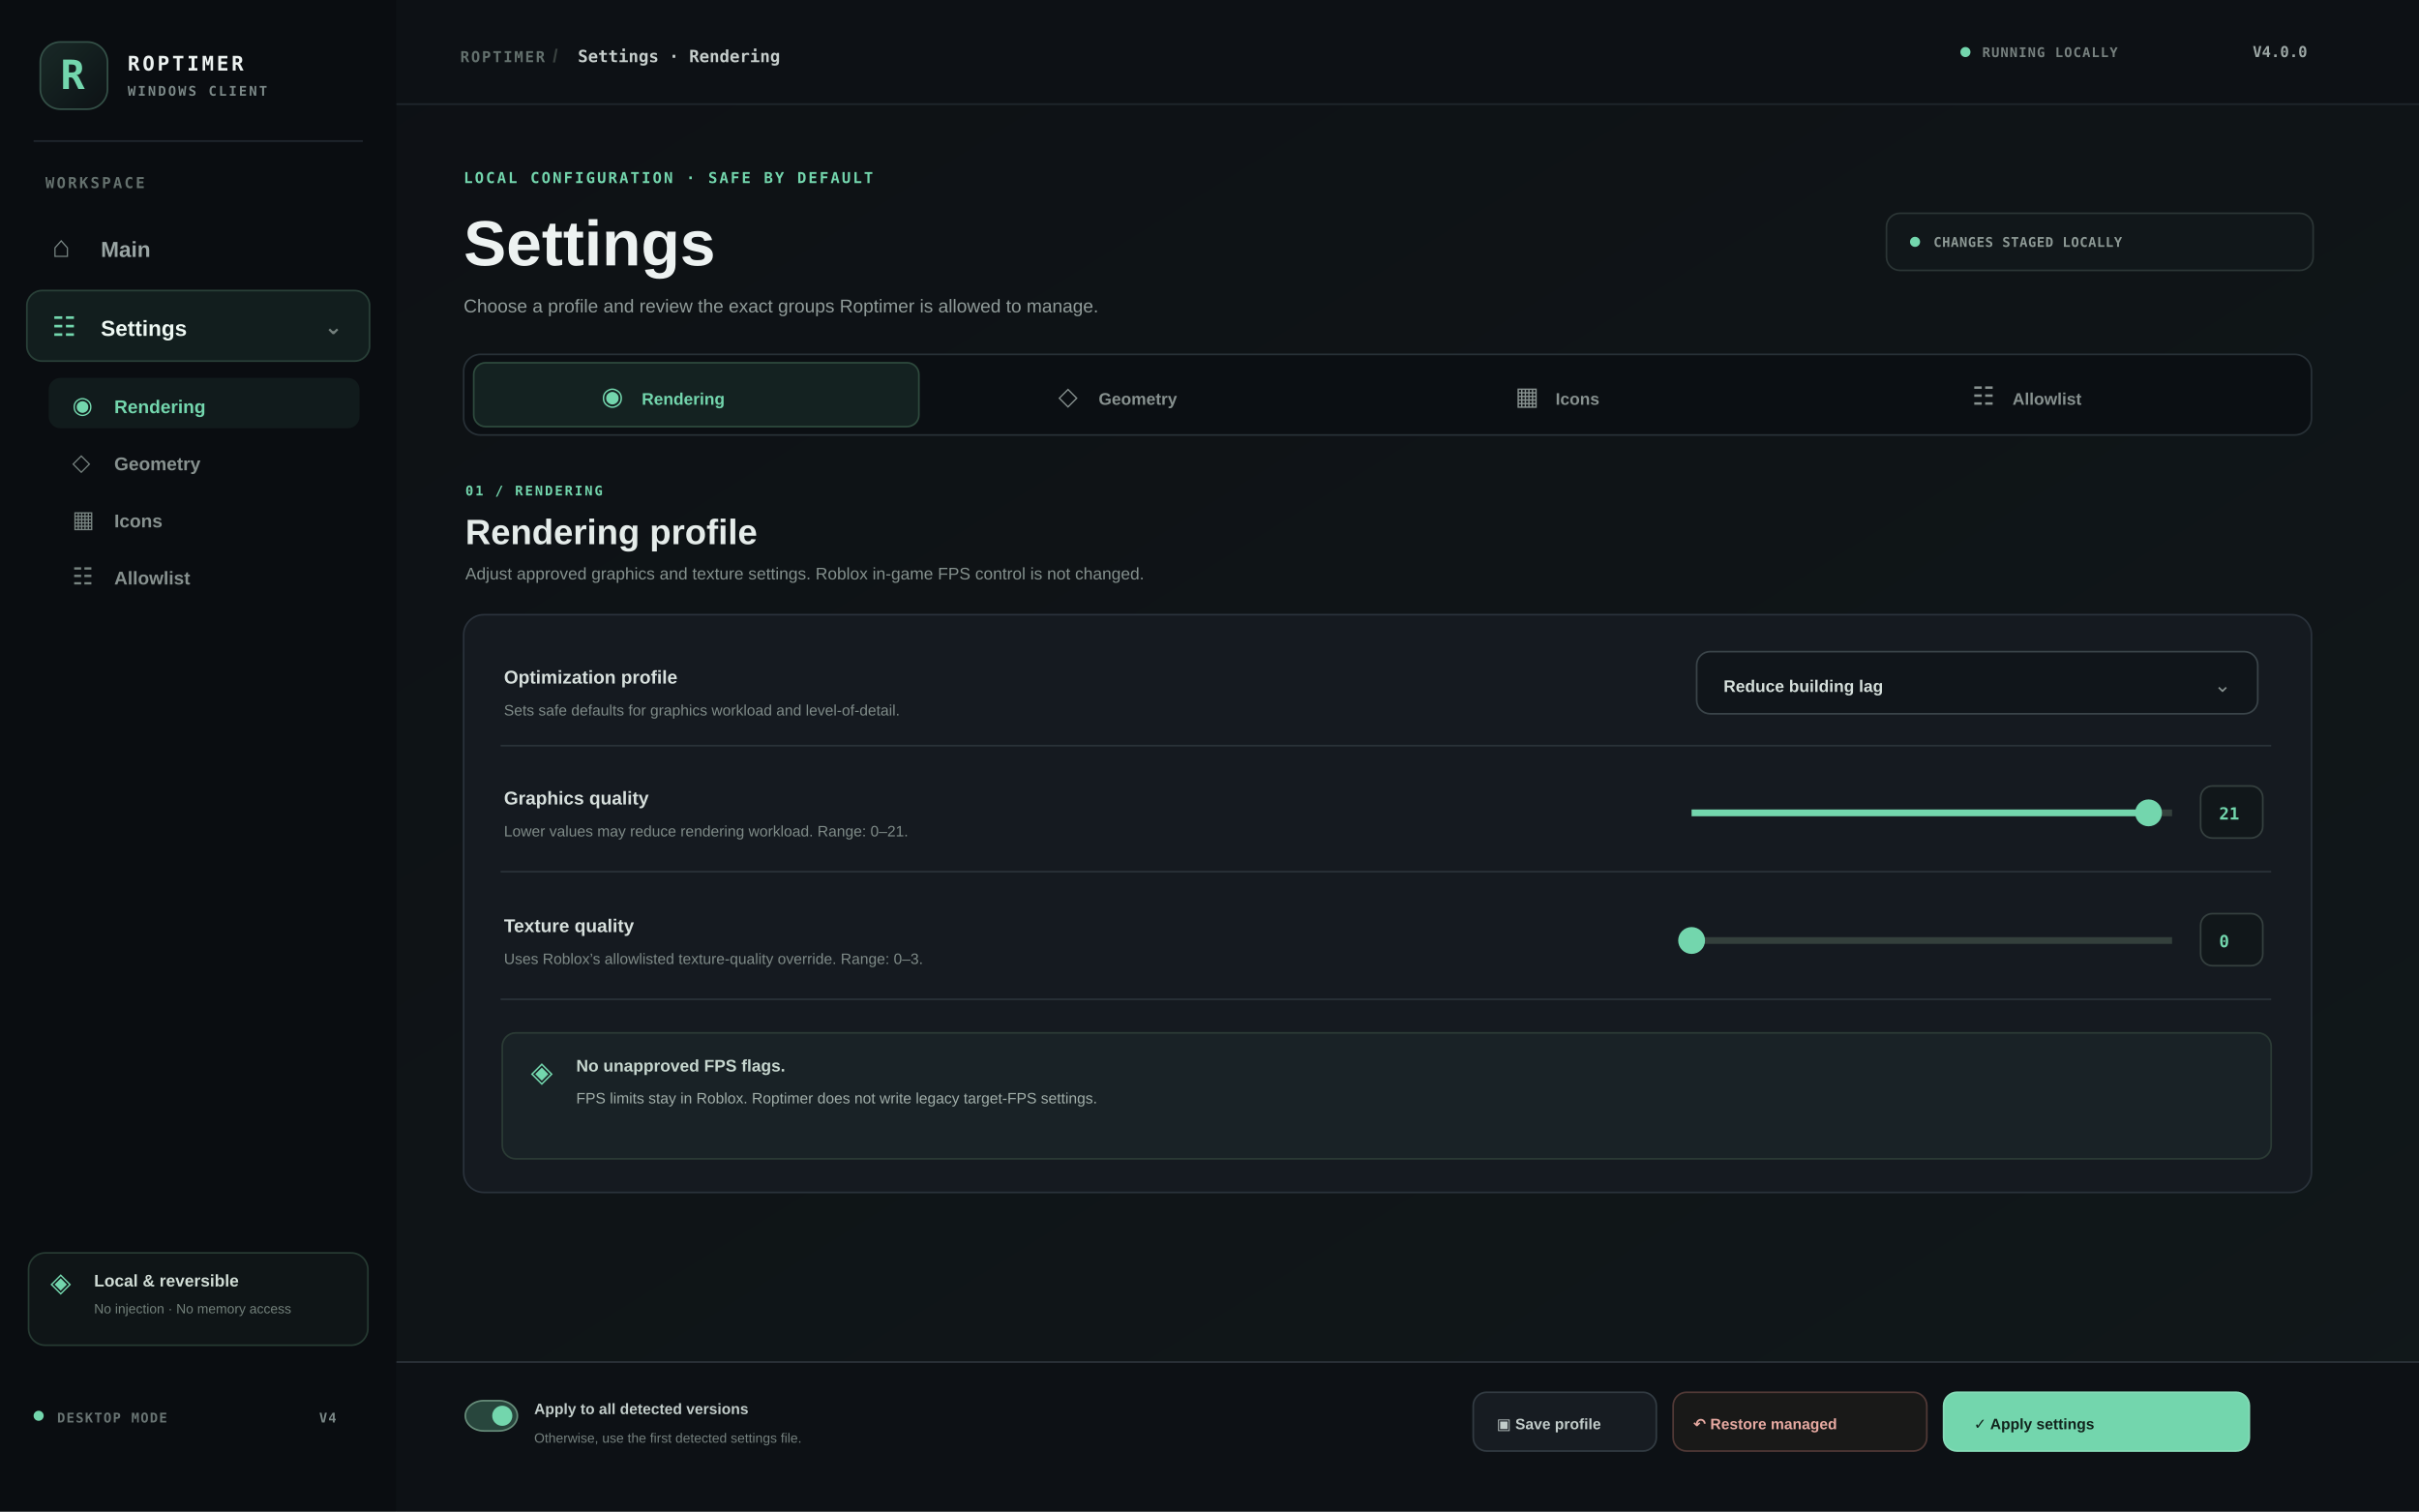
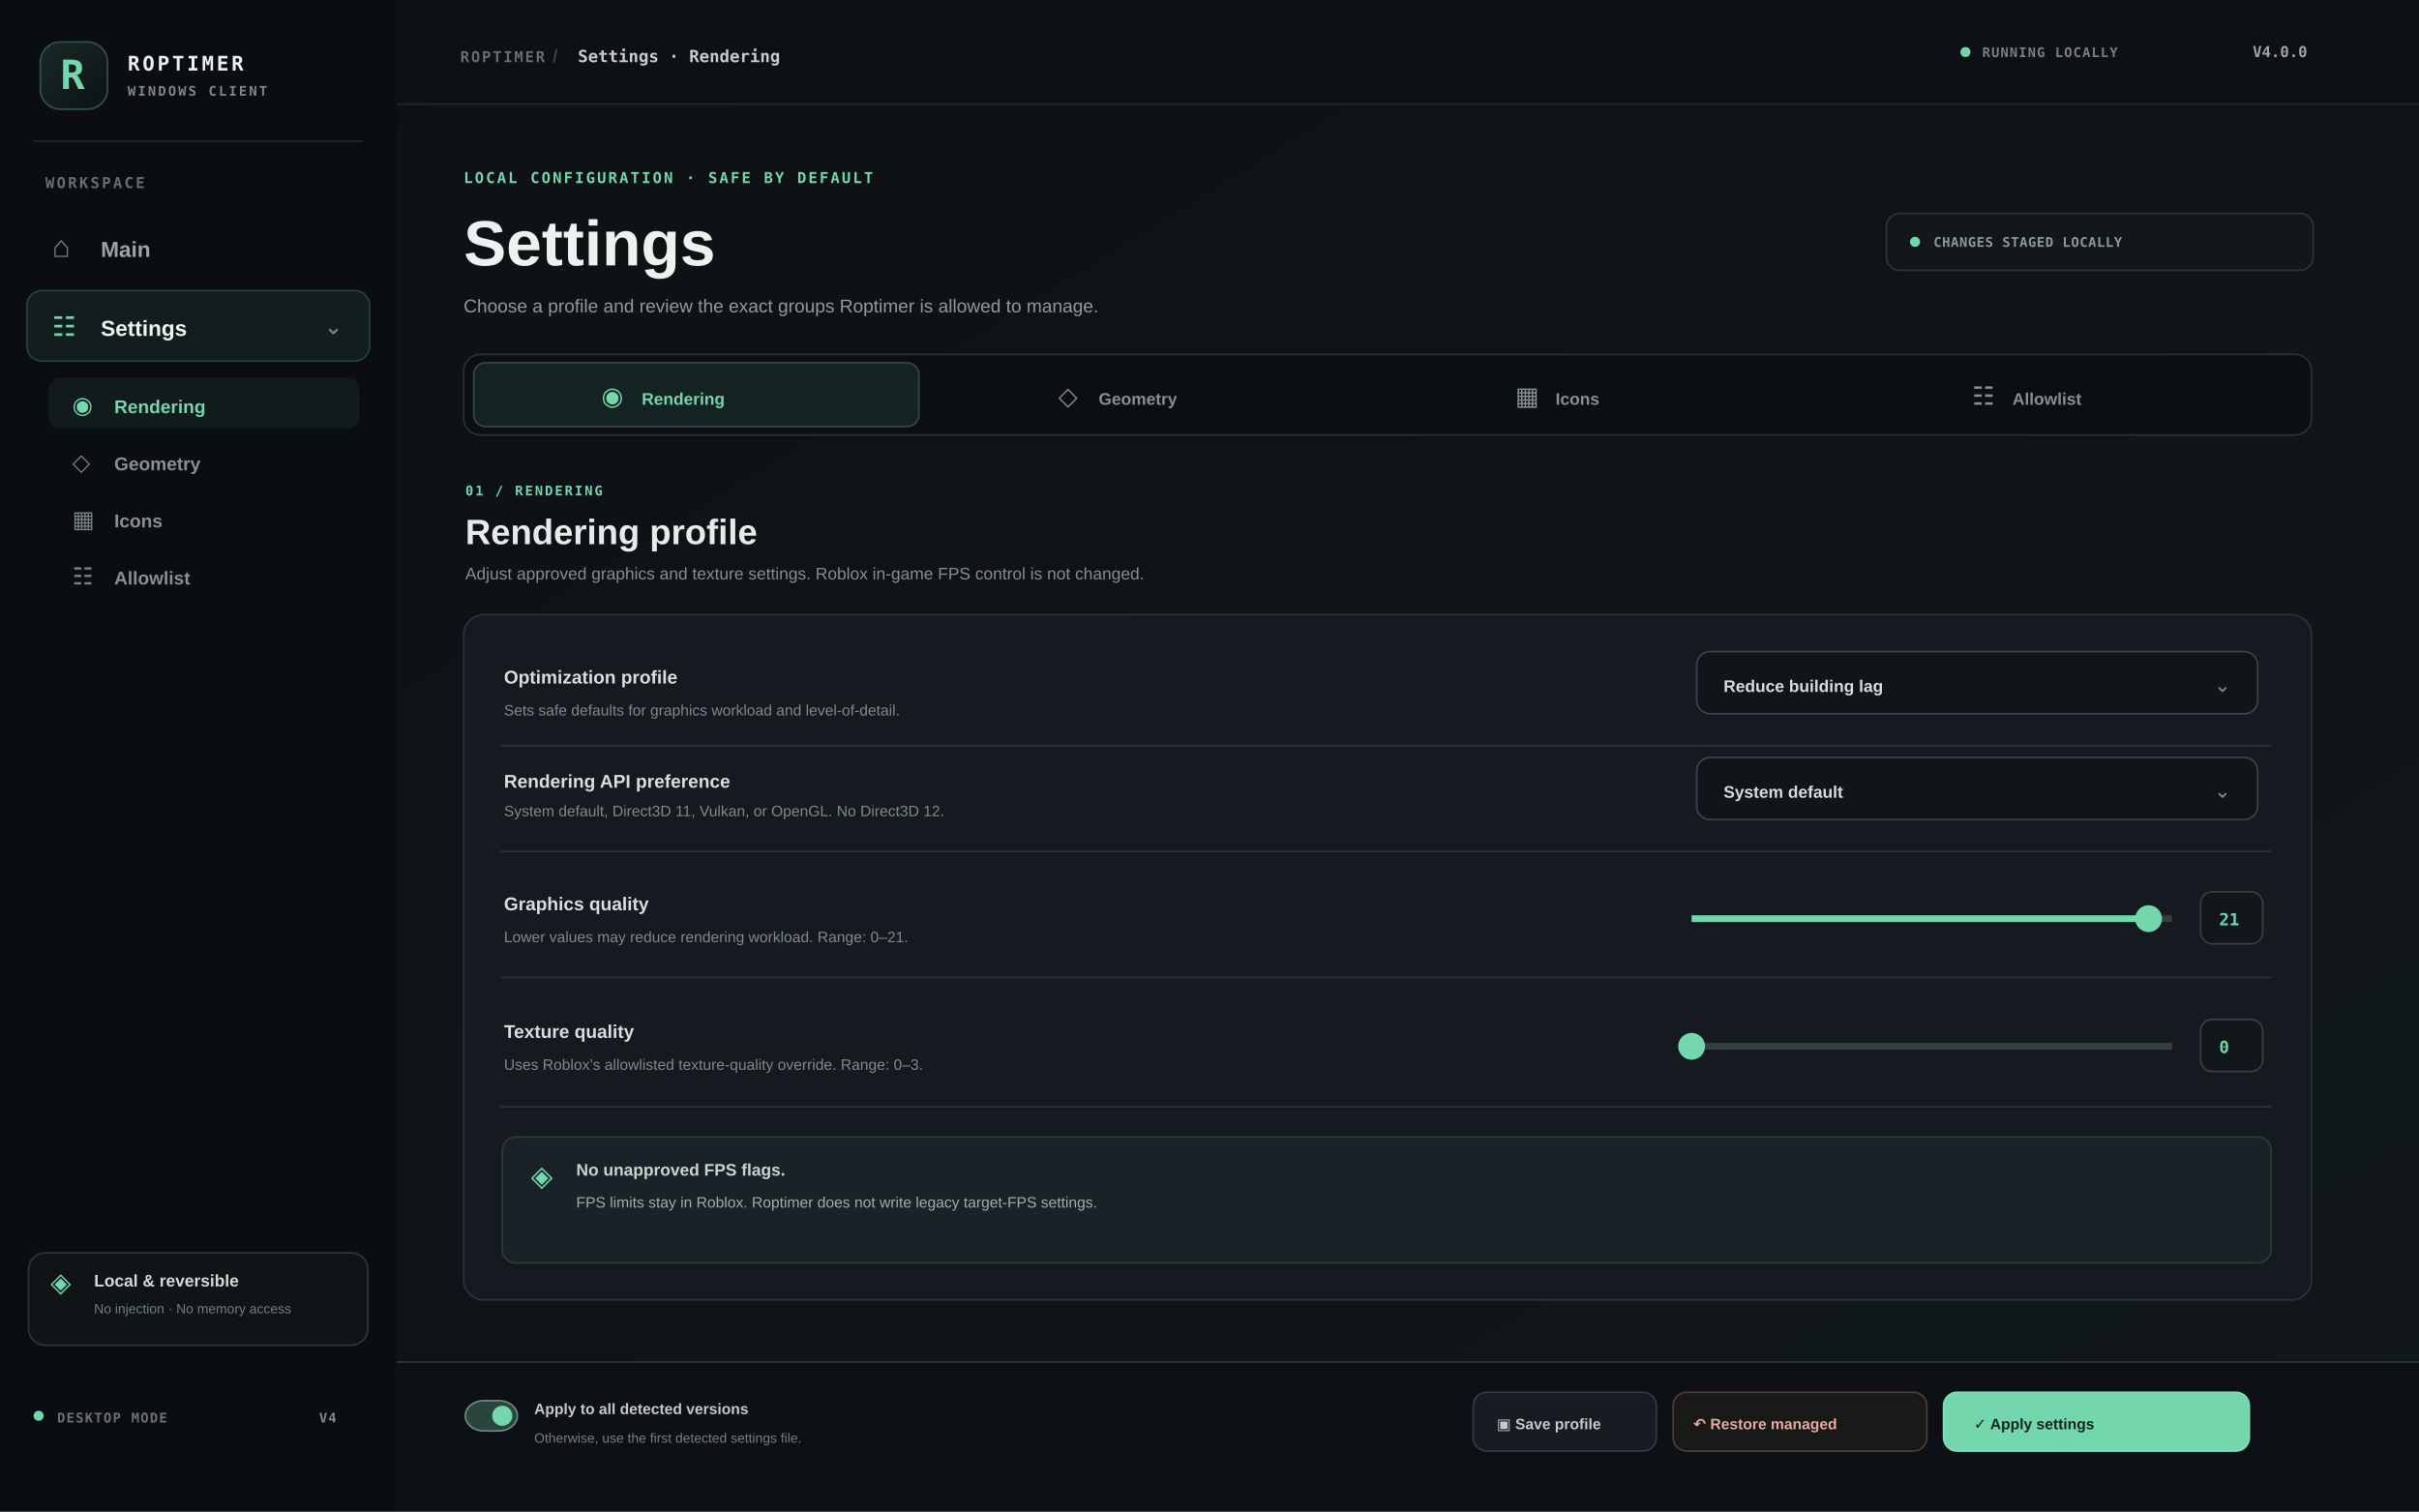
<svg xmlns="http://www.w3.org/2000/svg" width="1440" height="900" viewBox="0 0 1440 900">
  <defs>
    <linearGradient id="bg" x1="0" y1="0" x2="1" y2="1">
      <stop stop-color="#0d1014" />
      <stop offset="1" stop-color="#11181a" />
    </linearGradient>
    <linearGradient id="accent" x1="0" y1="0" x2="1" y2="1">
      <stop stop-color="#73d6ad" stop-opacity=".14" />
      <stop offset="1" stop-color="#73d6ad" stop-opacity=".025" />
    </linearGradient>
  </defs>
  <rect width="100%" height="100%" fill="url(#bg)" />
  <rect x="0" y="0" width="236" height="900" rx="0" fill="#0a0d11" />
  <path d="M236 0H236" stroke="#20272d" stroke-width="1" />
  <rect x="24" y="25" width="40" height="40" rx="12" fill="url(#accent)" stroke="#345047" stroke-width="1" />
  <text x="36" y="53" fill="#73d6ad" font-family="Consolas, monospace" font-size="24px" font-weight="800">R</text>
  <text x="76" y="42" fill="#edf2f1" font-family="Consolas, monospace" font-size="12px" font-weight="800" letter-spacing="1.6px">ROPTIMER</text>
  <text x="76" y="57" fill="#7c8988" font-family="Consolas, monospace" font-size="8px" font-weight="700" letter-spacing="1.2px">WINDOWS CLIENT</text>
  <path d="M20 84H216" stroke="#20272f" stroke-width="1" />
  <text x="27" y="112" fill="#65716e" font-family="Consolas, monospace" font-size="9px" font-weight="800" letter-spacing="1.3px">WORKSPACE</text>
  <rect x="16" y="126" width="204" height="42" rx="9" fill="transparent" />
  <text x="31" y="153" fill="#7b8886" font-family="Segoe UI, Arial, sans-serif" font-size="18px" font-weight="650">⌂</text>
  <text x="60" y="153" fill="#9aa5a4" font-family="Segoe UI, Arial, sans-serif" font-size="13px" font-weight="650">Main</text>
  <rect x="16" y="173" width="204" height="42" rx="9" fill="rgba(115,214,173,.085)" stroke="#294038" stroke-width="1" />
  <text x="31" y="200" fill="#73d6ad" font-family="Segoe UI, Arial, sans-serif" font-size="16px" font-weight="650">☷</text>
  <text x="60" y="200" fill="#eef8f3" font-family="Segoe UI, Arial, sans-serif" font-size="13px" font-weight="650">Settings</text>
  <text x="193" y="199" fill="#74807d" font-family="Segoe UI, Arial, sans-serif" font-size="13px" font-weight="600">⌄</text>
  <rect x="29" y="225" width="185" height="30" rx="7" fill="rgba(115,214,173,.07)" />
  <text x="43" y="246" fill="#73d6ad" font-family="Segoe UI, Arial, sans-serif" font-size="14px" font-weight="600">◉</text>
  <text x="68" y="246" fill="#73d6ad" font-family="Segoe UI, Arial, sans-serif" font-size="11px" font-weight="600">Rendering</text>
  <text x="43" y="280" fill="#788481" font-family="Segoe UI, Arial, sans-serif" font-size="14px" font-weight="600">◇</text>
  <text x="68" y="280" fill="#87918f" font-family="Segoe UI, Arial, sans-serif" font-size="11px" font-weight="600">Geometry</text>
  <text x="43" y="314" fill="#788481" font-family="Segoe UI, Arial, sans-serif" font-size="14px" font-weight="600">▦</text>
  <text x="68" y="314" fill="#87918f" font-family="Segoe UI, Arial, sans-serif" font-size="11px" font-weight="600">Icons</text>
  <text x="43" y="348" fill="#788481" font-family="Segoe UI, Arial, sans-serif" font-size="14px" font-weight="600">☷</text>
  <text x="68" y="348" fill="#87918f" font-family="Segoe UI, Arial, sans-serif" font-size="11px" font-weight="600">Allowlist</text>
  <rect x="17" y="746" width="202" height="55" rx="10" fill="rgba(115,214,173,.045)" stroke="#263a32" stroke-width="1" />
  <text x="30" y="769" fill="#73d6ad" font-family="Segoe UI, Arial, sans-serif" font-size="16px" font-weight="600">◈</text>
  <text x="56" y="766" fill="#d1ddd6" font-family="Segoe UI, Arial, sans-serif" font-size="10px" font-weight="700">Local &amp; reversible</text>
  <text x="56" y="782" fill="#72807a" font-family="Segoe UI, Arial, sans-serif" font-size="8px" font-weight="400">No injection · No memory access</text>
  <circle cx="23" cy="843" r="3" fill="#73d6ad" />
  <text x="34" y="847" fill="#697473" font-family="Consolas, monospace" font-size="8px" font-weight="800" letter-spacing="0.7px">DESKTOP MODE</text>
  <text x="190" y="847" fill="#7c8988" font-family="Consolas, monospace" font-size="8px" font-weight="800" letter-spacing="0.6px">V4</text>
  <rect x="236" y="0" width="1204" height="62" rx="0" fill="#0d1115" />
  <path d="M236 62H1440" stroke="#20272d" stroke-width="1" />
  <text x="274" y="37" fill="#63706d" font-family="Consolas, monospace" font-size="9px" font-weight="700" letter-spacing="1px">ROPTIMER</text>
  <text x="329" y="37" fill="#39413f" font-family="Segoe UI, Arial, sans-serif" font-size="11px" font-weight="600">/</text>
  <text x="344" y="37" fill="#c6cecc" font-family="Consolas, monospace" font-size="10px" font-weight="700">Settings · Rendering</text>
  <circle cx="1170" cy="31" r="3" fill="#73d6ad" />
  <text x="1180" y="34" fill="#77817f" font-family="Consolas, monospace" font-size="8px" font-weight="800" letter-spacing="0.6px">RUNNING LOCALLY</text>
  <path d="M1322 24H1322" stroke="#323a3f" stroke-width="1" />
  <text x="1341" y="34" fill="#9da8a6" font-family="Consolas, monospace" font-size="9px" font-weight="800">V4.0.0</text>
  <text x="276" y="109" fill="#73d6ad" font-family="Consolas, monospace" font-size="9px" font-weight="800" letter-spacing="1.2px">LOCAL CONFIGURATION     ·     SAFE BY DEFAULT</text>
  <text x="276" y="158" fill="#edf2f1" font-family="Segoe UI, Arial, sans-serif" font-size="38px" font-weight="650">Settings</text>
  <text x="276" y="186" fill="#909b99" font-family="Segoe UI, Arial, sans-serif" font-size="11px" font-weight="400">Choose a profile and review the exact groups Roptimer is allowed to manage.</text>
  <rect x="1123" y="127" width="254" height="34" rx="8" fill="#11171a" stroke="#2b3535" stroke-width="1" />
  <circle cx="1140" cy="144" r="3" fill="#73d6ad" />
  <text x="1151" y="147" fill="#8d9995" font-family="Consolas, monospace" font-size="8px" font-weight="700" letter-spacing="0.3px">CHANGES STAGED LOCALLY</text>
  <rect x="276" y="211" width="1100" height="48" rx="10" fill="#0b0f13" stroke="#283137" stroke-width="1" />
  <rect x="282" y="216" width="265" height="38" rx="7" fill="rgba(115,214,173,.095)" stroke="#2e4a3d" stroke-width="1" />
  <text x="358" y="241" fill="#73d6ad" font-family="Segoe UI, Arial, sans-serif" font-size="15px" font-weight="600">◉</text>
  <text x="382" y="241" fill="#73d6ad" font-family="Segoe UI, Arial, sans-serif" font-size="10px" font-weight="700">Rendering</text>
  <text x="630" y="241" fill="#87918f" font-family="Segoe UI, Arial, sans-serif" font-size="15px" font-weight="600">◇</text>
  <text x="654" y="241" fill="#87918f" font-family="Segoe UI, Arial, sans-serif" font-size="10px" font-weight="700">Geometry</text>
  <text x="902" y="241" fill="#87918f" font-family="Segoe UI, Arial, sans-serif" font-size="15px" font-weight="600">▦</text>
  <text x="926" y="241" fill="#87918f" font-family="Segoe UI, Arial, sans-serif" font-size="10px" font-weight="700">Icons</text>
  <text x="1174" y="241" fill="#87918f" font-family="Segoe UI, Arial, sans-serif" font-size="15px" font-weight="600">☷</text>
  <text x="1198" y="241" fill="#87918f" font-family="Segoe UI, Arial, sans-serif" font-size="10px" font-weight="700">Allowlist</text>
  <text x="277" y="295" fill="#73d6ad" font-family="Consolas, monospace" font-size="8px" font-weight="800" letter-spacing="1.1px">01 / RENDERING</text>
  <text x="277" y="324" fill="#e5ecea" font-family="Segoe UI, Arial, sans-serif" font-size="21px" font-weight="630">Rendering profile</text>
  <text x="277" y="345" fill="#84908d" font-family="Segoe UI, Arial, sans-serif" font-size="10px" font-weight="400">Adjust approved graphics and texture settings. Roblox in-game FPS control is not changed.</text>
-   <rect x="276" y="366" width="1100" height="344" rx="12" fill="#151a20" stroke="#2a323b" stroke-width="1" />
+   <rect x="276" y="366" width="1100" height="408" rx="12" fill="#151a20" stroke="#2a323b" stroke-width="1" />
  <text x="300" y="407" fill="#d7e0dd" font-family="Segoe UI, Arial, sans-serif" font-size="11px" font-weight="700">Optimization profile</text>
  <text x="300" y="426" fill="#7e8a87" font-family="Segoe UI, Arial, sans-serif" font-size="9px" font-weight="400">Sets safe defaults for graphics workload and level-of-detail.</text>
  <rect x="1010" y="388" width="334" height="37" rx="8" fill="#10151a" stroke="#3a4449" stroke-width="1" />
  <text x="1026" y="412" fill="#d5dfdb" font-family="Segoe UI, Arial, sans-serif" font-size="10px" font-weight="600">Reduce building lag</text>
  <text x="1318" y="412" fill="#87918f" font-family="Segoe UI, Arial, sans-serif" font-size="12px" font-weight="400">⌄</text>
  <path d="M298 444H1352" stroke="#2a3238" stroke-width="1" />
-   <text x="300" y="479" fill="#d7e0dd" font-family="Segoe UI, Arial, sans-serif" font-size="11px" font-weight="700">Graphics quality</text>
-   <text x="300" y="498" fill="#7e8a87" font-family="Segoe UI, Arial, sans-serif" font-size="9px" font-weight="400">Lower values may reduce rendering workload. Range: 0–21.</text>
-   <path d="M1007 484H1293" stroke="#34403c" stroke-width="4" />
-   <path d="M1007 484H1279" stroke="#73d6ad" stroke-width="4" />
-   <circle cx="1279" cy="484" r="8" fill="#73d6ad" />
-   <rect x="1310" y="468" width="37" height="31" rx="7" fill="#11171a" stroke="#35403f" stroke-width="1" />
-   <text x="1321" y="488" fill="#73d6ad" font-family="Consolas, monospace" font-size="10px" font-weight="700">21</text>
-   <path d="M298 519H1352" stroke="#2a3238" stroke-width="1" />
-   <text x="300" y="555" fill="#d7e0dd" font-family="Segoe UI, Arial, sans-serif" font-size="11px" font-weight="700">Texture quality</text>
-   <text x="300" y="574" fill="#7e8a87" font-family="Segoe UI, Arial, sans-serif" font-size="9px" font-weight="400">Uses Roblox’s allowlisted texture-quality override. Range: 0–3.</text>
-   <path d="M1007 560H1293" stroke="#34403c" stroke-width="4" />
-   <path d="M1007 560H1007" stroke="#73d6ad" stroke-width="4" />
-   <circle cx="1007" cy="560" r="8" fill="#73d6ad" />
-   <rect x="1310" y="544" width="37" height="31" rx="7" fill="#11171a" stroke="#35403f" stroke-width="1" />
-   <text x="1321" y="564" fill="#73d6ad" font-family="Consolas, monospace" font-size="10px" font-weight="700">0</text>
-   <path d="M298 595H1352" stroke="#2a3238" stroke-width="1" />
-   <rect x="299" y="615" width="1053" height="75" rx="8" fill="rgba(115,214,173,.045)" stroke="#2b3b35" stroke-width="1" />
-   <text x="316" y="644" fill="#73d6ad" font-family="Segoe UI, Arial, sans-serif" font-size="17px" font-weight="600">◈</text>
-   <text x="343" y="638" fill="#c7d7cf" font-family="Segoe UI, Arial, sans-serif" font-size="10px" font-weight="750">No unapproved FPS flags.</text>
-   <text x="343" y="657" fill="#a0ada8" font-family="Segoe UI, Arial, sans-serif" font-size="9px" font-weight="400">FPS limits stay in Roblox. Roptimer does not write legacy target-FPS settings.</text>
+   <text x="300" y="469" fill="#d7e0dd" font-family="Segoe UI, Arial, sans-serif" font-size="11px" font-weight="700">Rendering API preference</text>
+   <text x="300" y="486" fill="#7e8a87" font-family="Segoe UI, Arial, sans-serif" font-size="9px" font-weight="400">System default, Direct3D 11, Vulkan, or OpenGL. No Direct3D 12.</text>
+   <rect x="1010" y="451" width="334" height="37" rx="8" fill="#10151a" stroke="#3a4449" stroke-width="1" />
+   <text x="1026" y="475" fill="#d5dfdb" font-family="Segoe UI, Arial, sans-serif" font-size="10px" font-weight="600">System default</text>
+   <text x="1318" y="475" fill="#87918f" font-family="Segoe UI, Arial, sans-serif" font-size="12px" font-weight="400">⌄</text>
+   <path d="M298 507H1352" stroke="#2a3238" stroke-width="1" />
+   <text x="300" y="542" fill="#d7e0dd" font-family="Segoe UI, Arial, sans-serif" font-size="11px" font-weight="700">Graphics quality</text>
+   <text x="300" y="561" fill="#7e8a87" font-family="Segoe UI, Arial, sans-serif" font-size="9px" font-weight="400">Lower values may reduce rendering workload. Range: 0–21.</text>
+   <path d="M1007 547H1293" stroke="#34403c" stroke-width="4" />
+   <path d="M1007 547H1279" stroke="#73d6ad" stroke-width="4" />
+   <circle cx="1279" cy="547" r="8" fill="#73d6ad" />
+   <rect x="1310" y="531" width="37" height="31" rx="7" fill="#11171a" stroke="#35403f" stroke-width="1" />
+   <text x="1321" y="551" fill="#73d6ad" font-family="Consolas, monospace" font-size="10px" font-weight="700">21</text>
+   <path d="M298 582H1352" stroke="#2a3238" stroke-width="1" />
+   <text x="300" y="618" fill="#d7e0dd" font-family="Segoe UI, Arial, sans-serif" font-size="11px" font-weight="700">Texture quality</text>
+   <text x="300" y="637" fill="#7e8a87" font-family="Segoe UI, Arial, sans-serif" font-size="9px" font-weight="400">Uses Roblox’s allowlisted texture-quality override. Range: 0–3.</text>
+   <path d="M1007 623H1293" stroke="#34403c" stroke-width="4" />
+   <path d="M1007 623H1007" stroke="#73d6ad" stroke-width="4" />
+   <circle cx="1007" cy="623" r="8" fill="#73d6ad" />
+   <rect x="1310" y="607" width="37" height="31" rx="7" fill="#11171a" stroke="#35403f" stroke-width="1" />
+   <text x="1321" y="627" fill="#73d6ad" font-family="Consolas, monospace" font-size="10px" font-weight="700">0</text>
+   <path d="M298 659H1352" stroke="#2a3238" stroke-width="1" />
+   <rect x="299" y="677" width="1053" height="75" rx="8" fill="rgba(115,214,173,.045)" stroke="#2b3b35" stroke-width="1" />
+   <text x="316" y="706" fill="#73d6ad" font-family="Segoe UI, Arial, sans-serif" font-size="17px" font-weight="600">◈</text>
+   <text x="343" y="700" fill="#c7d7cf" font-family="Segoe UI, Arial, sans-serif" font-size="10px" font-weight="750">No unapproved FPS flags.</text>
+   <text x="343" y="719" fill="#a0ada8" font-family="Segoe UI, Arial, sans-serif" font-size="9px" font-weight="400">FPS limits stay in Roblox. Roptimer does not write legacy target-FPS settings.</text>
  <rect x="236" y="811" width="1204" height="89" rx="0" fill="#0d1115" />
  <path d="M236 811H1440" stroke="#2c343a" stroke-width="1" />
  <rect x="277" y="834" width="31" height="18" rx="11" fill="rgba(115,214,173,.27)" stroke="#668c79" stroke-width="1" />
  <circle cx="299" cy="843" r="6" fill="#73d6ad" />
  <text x="318" y="842" fill="#c2cdca" font-family="Segoe UI, Arial, sans-serif" font-size="9px" font-weight="700">Apply to all detected versions</text>
  <text x="318" y="859" fill="#74807d" font-family="Segoe UI, Arial, sans-serif" font-size="8px" font-weight="400">Otherwise, use the first detected settings file.</text>
  <rect x="877" y="829" width="109" height="35" rx="8" fill="#171c22" stroke="#323b42" stroke-width="1" />
  <text x="891" y="851" fill="#c2ccca" font-family="Segoe UI, Arial, sans-serif" font-size="9px" font-weight="700">▣  Save profile</text>
  <rect x="996" y="829" width="151" height="35" rx="8" fill="#191918" stroke="#513936" stroke-width="1" />
  <text x="1008" y="851" fill="#e8aaa2" font-family="Segoe UI, Arial, sans-serif" font-size="9px" font-weight="700">↶  Restore managed</text>
  <rect x="1157" y="829" width="182" height="35" rx="8" fill="#73d6ad" stroke="#86dcb8" stroke-width="1" />
  <text x="1175" y="851" fill="#11231c" font-family="Segoe UI, Arial, sans-serif" font-size="9px" font-weight="750">✓  Apply settings</text>
</svg>
